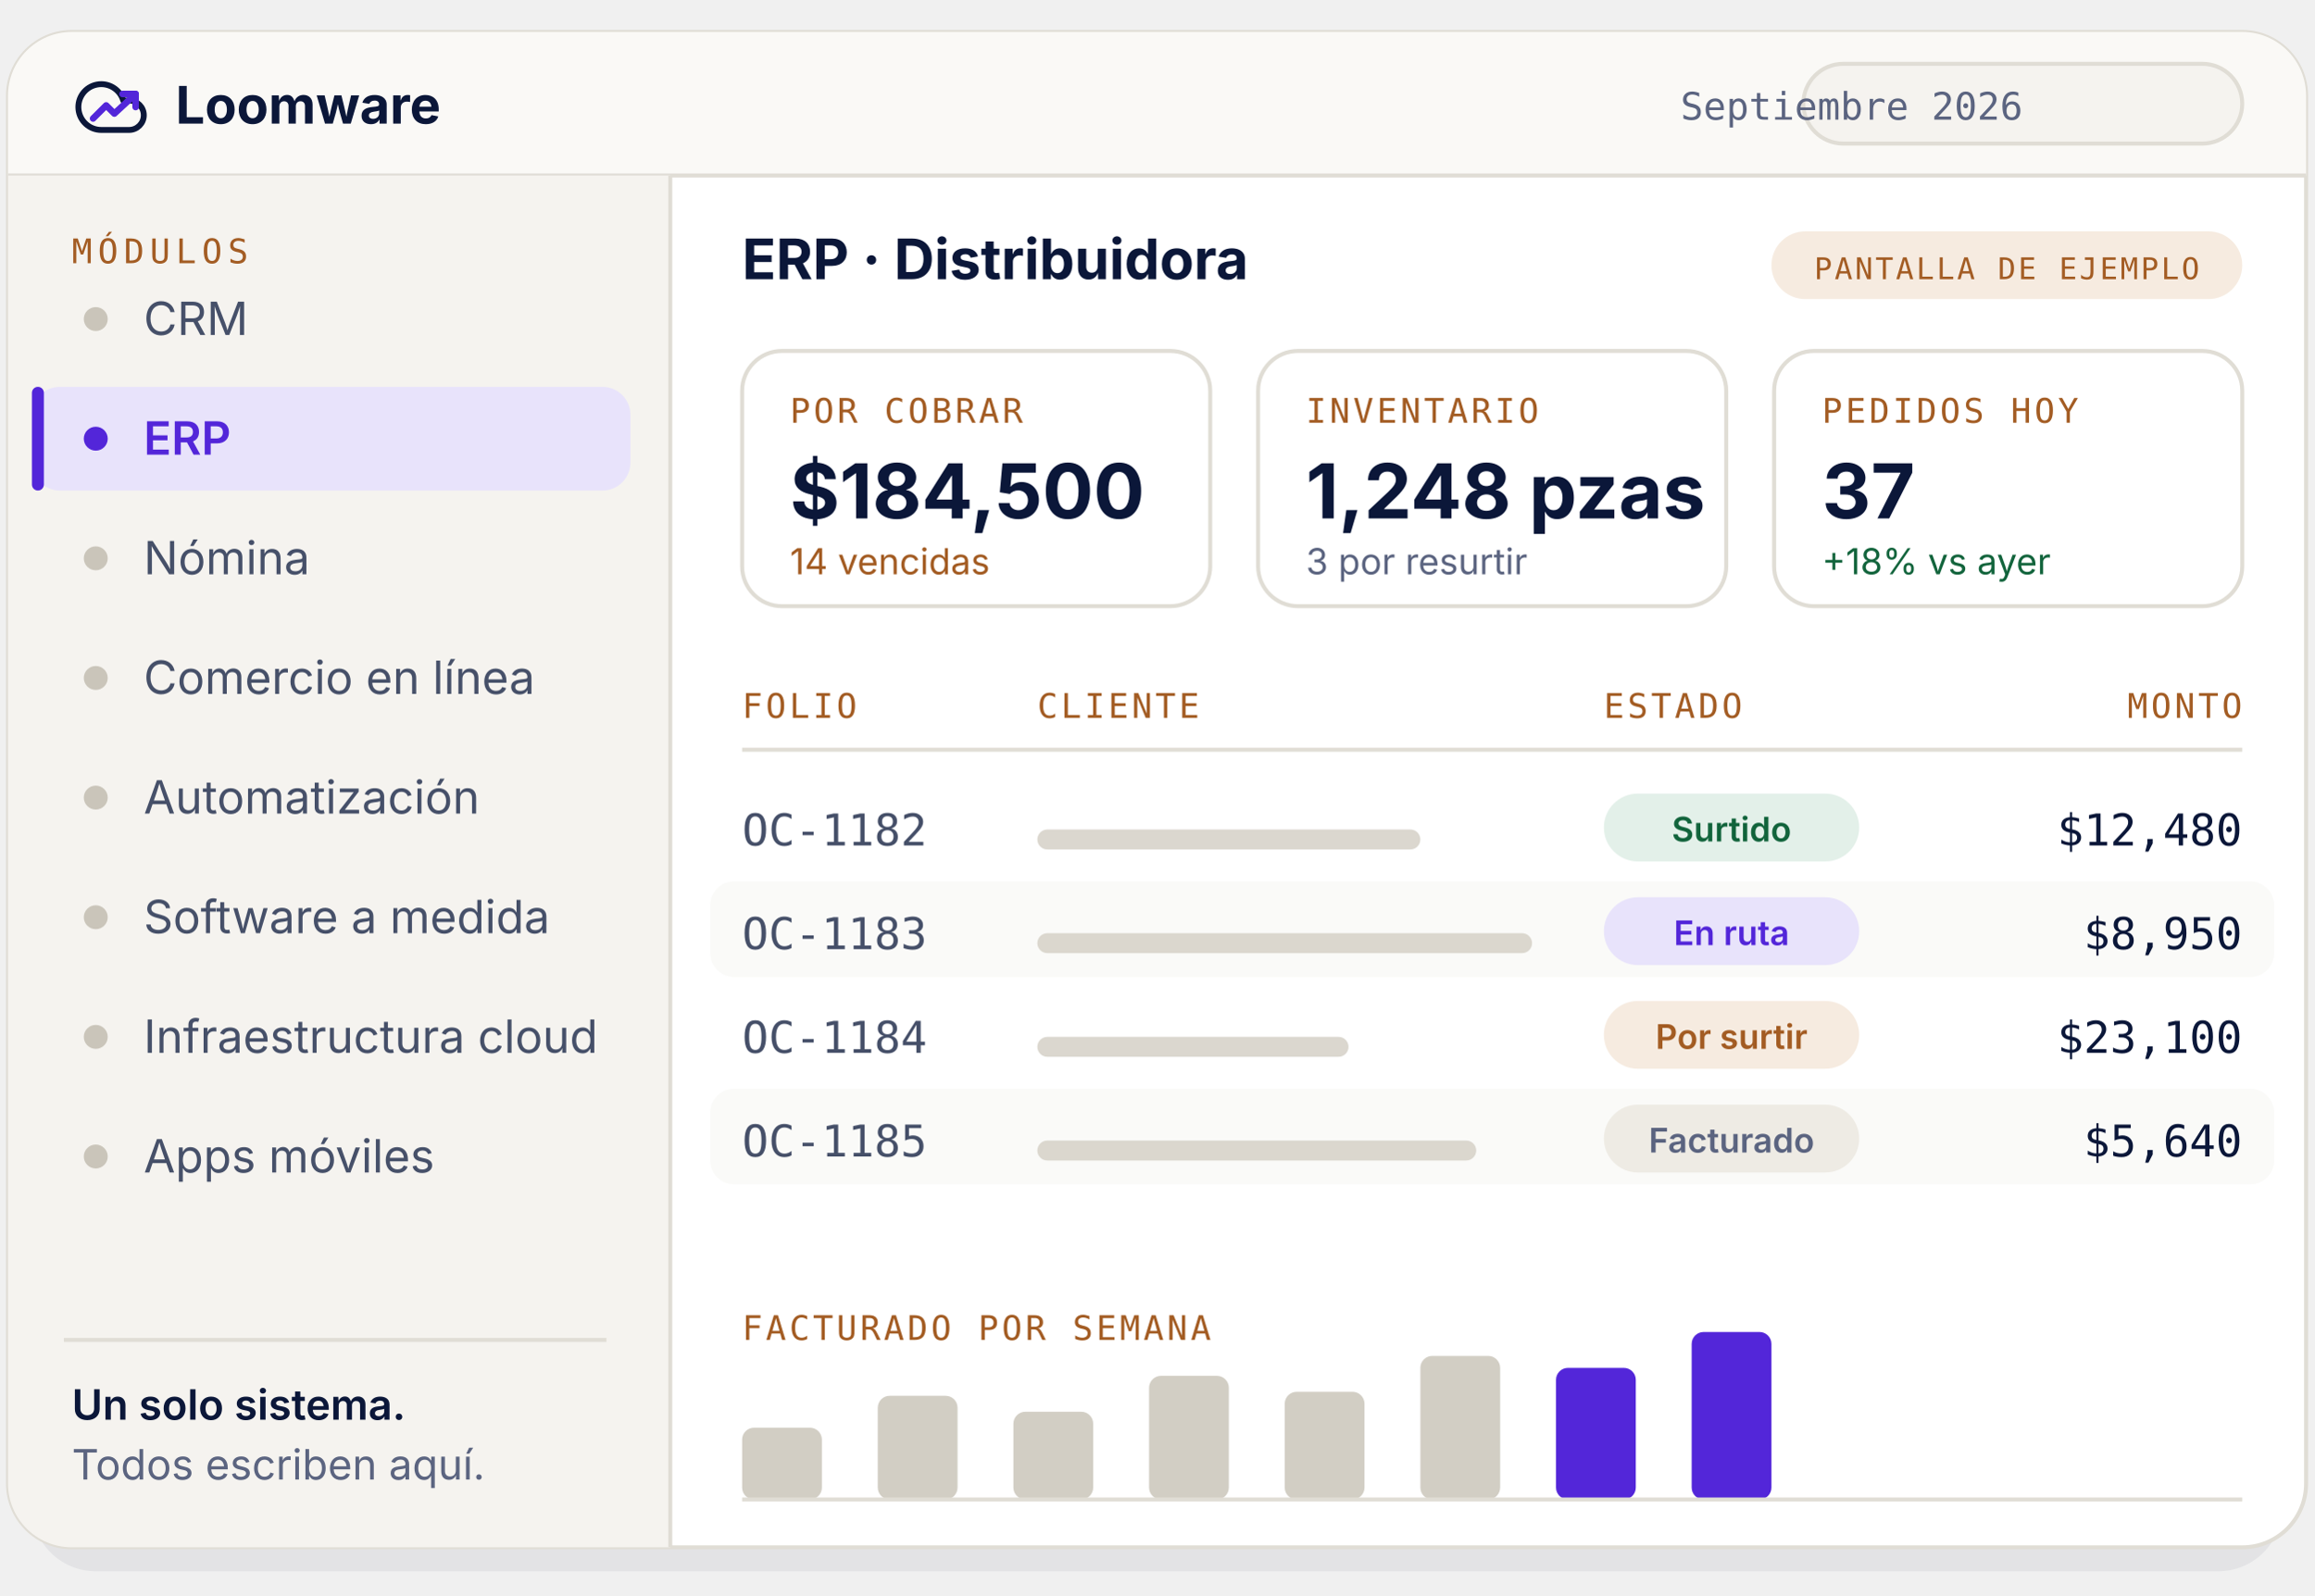
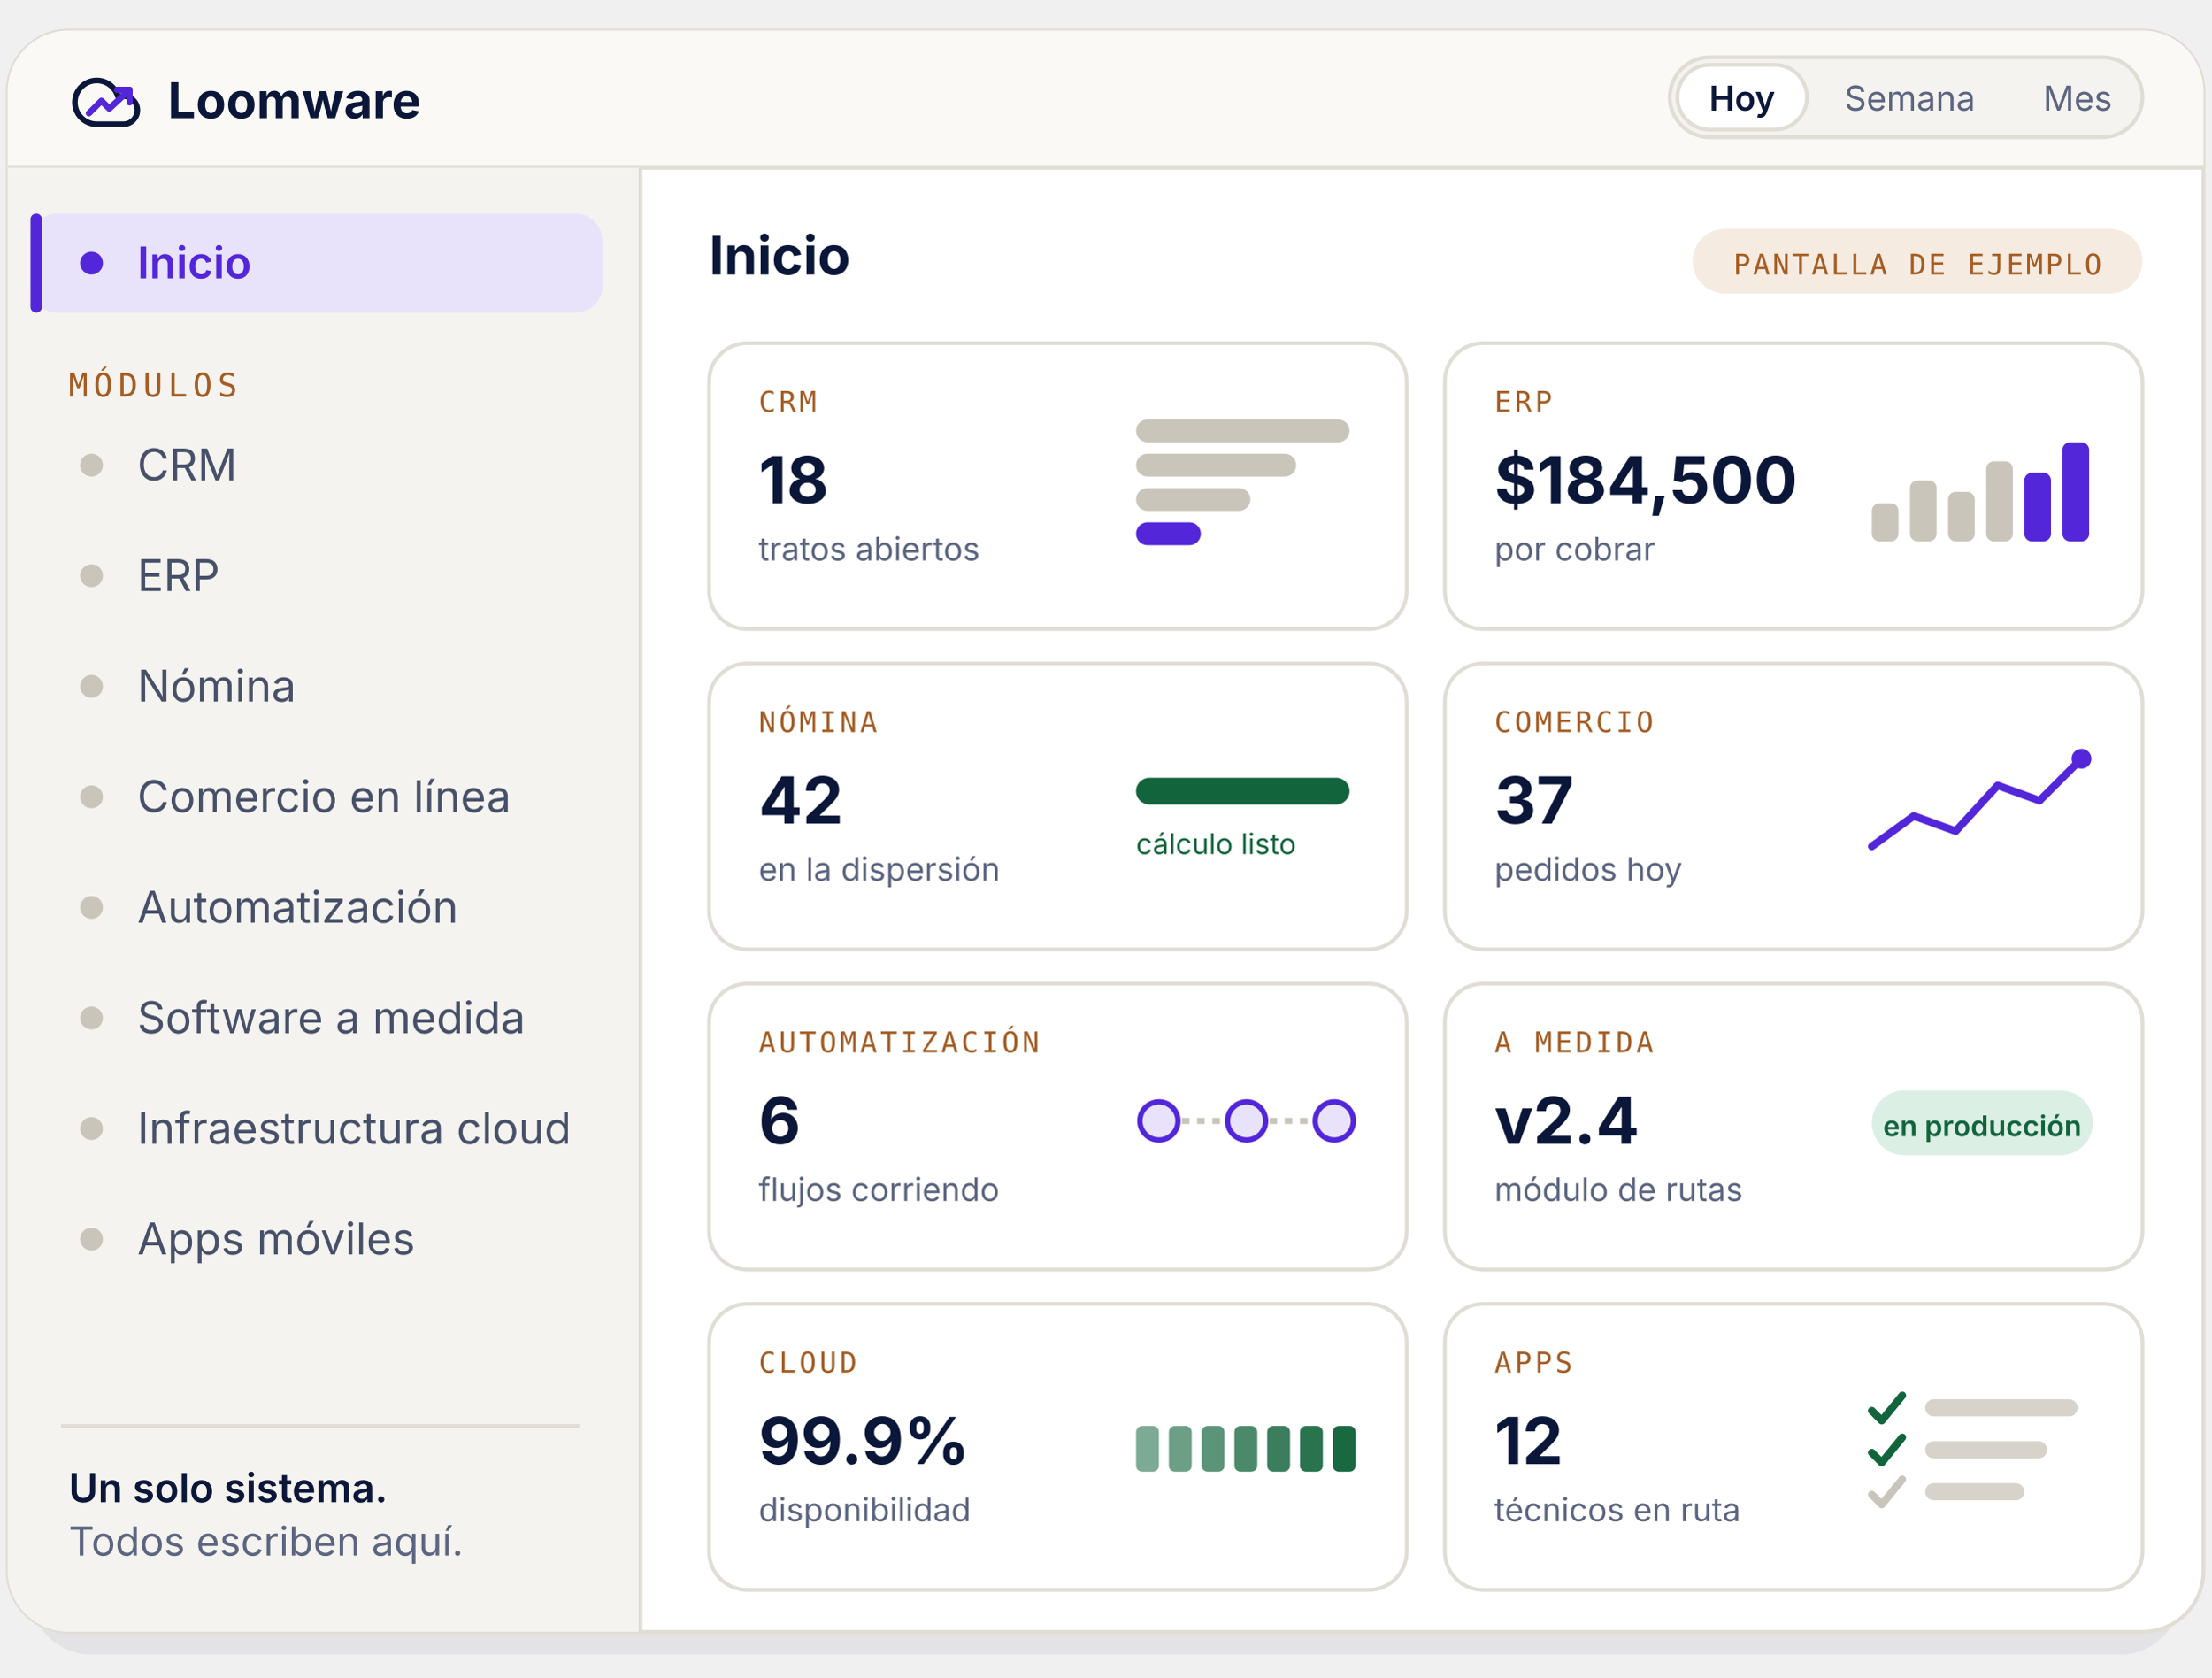
- <svg xmlns="http://www.w3.org/2000/svg" width="580" height="400" viewBox="0 0 580 400" role="img" aria-label="Pantalla de ejemplo de un sistema Loomware: los ocho módulos —CRM, ERP, nómina, comercio en línea, automatización, software a medida, infraestructura cloud y apps móviles— y el de ERP abierto, con el dinero por cobrar, el inventario, los pedidos del día y la facturación por semana.">
-   <rect x="8" y="18" width="564" height="376" rx="16" fill="#0b1739" opacity="0.06" />
-   <rect x="2" y="8" width="576" height="380" rx="16" fill="#ffffff" stroke="#e0ddd5" stroke-width="1" />
+ <svg xmlns="http://www.w3.org/2000/svg" width="580" height="440" viewBox="0 0 580 440" role="img" aria-label="Pantalla de ejemplo del inicio de un sistema Loomware: los ocho módulos —CRM, ERP, nómina, comercio en línea, automatización, software a medida, infraestructura cloud y apps móviles— cada uno con su propio dato: tratos abiertos, dinero por cobrar, gente en la dispersión, pedidos del día, flujos corriendo, el módulo a medida en producción, la disponibilidad y los técnicos en ruta.">
+   <rect x="8" y="18" width="564" height="416" rx="16" fill="#0b1739" opacity="0.06" />
+   <rect x="2" y="8" width="576" height="420" rx="16" fill="#ffffff" stroke="#e0ddd5" stroke-width="1" />
  <path d="M2 24a16 16 0 0 1 16-16h544a16 16 0 0 1 16 16v20H2Z" fill="#faf9f6" />
  <line x1="2" y1="44" x2="578" y2="44" stroke="#e0ddd5" stroke-width="1" />
  <g transform="translate(18 17) scale(0.82)">
    <path d="M17.5 19H9a7 7 0 1 1 6.71-9h1.79a4.5 4.5 0 1 1 0 9Z" fill="none" stroke="#0b1739" stroke-width="1.8" stroke-linejoin="round" />
    <path d="M6.5 15.5 10.5 11.5l2.5 2.5L19.5 8" fill="none" stroke="#5326d9" stroke-width="2" stroke-linecap="round" stroke-linejoin="round" />
    <path d="M15.5 8h4v4" fill="none" stroke="#5326d9" stroke-width="2" stroke-linecap="round" stroke-linejoin="round" />
  </g>
  <text x="44" y="31" font-family="Inter,system-ui,-apple-system,Segoe UI,sans-serif" font-size="13" font-weight="700" fill="#0b1739">Loomware</text>
-   <rect x="452" y="16" width="110" height="20" rx="10" fill="#f5f3ef" stroke="#e0ddd5" stroke-width="1" />
-   <text x="507" y="30" font-family="'Azeret Mono',ui-monospace,SFMono-Regular,Menlo,monospace" font-size="9.5" font-weight="400" fill="#5b6480" text-anchor="end">Septiembre 2026</text>
-   <path d="M2 44h166v344H18a16 16 0 0 1-16-16Z" fill="#f5f3ef" />
-   <line x1="168" y1="44" x2="168" y2="388" stroke="#e0ddd5" stroke-width="1" />
-   <text x="18" y="66" font-family="'Azeret Mono',ui-monospace,SFMono-Regular,Menlo,monospace" font-size="8.5" font-weight="500" fill="#a35c23" letter-spacing="1.4">MÓDULOS</text>
-   <circle cx="24" cy="80" r="3" fill="#cac5ba" />
-   <text x="36" y="84" font-family="Inter,system-ui,-apple-system,Segoe UI,sans-serif" font-size="11.5" font-weight="400" fill="#465069">CRM</text>
-   <rect x="8" y="97" width="150" height="26" rx="7" fill="#e8e3fb" />
-   <rect x="8" y="97" width="3" height="26" rx="1.5" fill="#5326d9" />
-   <circle cx="24" cy="110" r="3" fill="#5326d9" />
-   <text x="36" y="114" font-family="Inter,system-ui,-apple-system,Segoe UI,sans-serif" font-size="11.5" font-weight="600" fill="#5326d9">ERP</text>
-   <circle cx="24" cy="140" r="3" fill="#cac5ba" />
-   <text x="36" y="144" font-family="Inter,system-ui,-apple-system,Segoe UI,sans-serif" font-size="11.5" font-weight="400" fill="#465069">Nómina</text>
-   <circle cx="24" cy="170" r="3" fill="#cac5ba" />
-   <text x="36" y="174" font-family="Inter,system-ui,-apple-system,Segoe UI,sans-serif" font-size="11.5" font-weight="400" fill="#465069">Comercio en línea</text>
-   <circle cx="24" cy="200" r="3" fill="#cac5ba" />
-   <text x="36" y="204" font-family="Inter,system-ui,-apple-system,Segoe UI,sans-serif" font-size="11.5" font-weight="400" fill="#465069">Automatización</text>
-   <circle cx="24" cy="230" r="3" fill="#cac5ba" />
-   <text x="36" y="234" font-family="Inter,system-ui,-apple-system,Segoe UI,sans-serif" font-size="11.5" font-weight="400" fill="#465069">Software a medida</text>
-   <circle cx="24" cy="260" r="3" fill="#cac5ba" />
-   <text x="36" y="264" font-family="Inter,system-ui,-apple-system,Segoe UI,sans-serif" font-size="11.5" font-weight="400" fill="#465069">Infraestructura cloud</text>
-   <circle cx="24" cy="290" r="3" fill="#cac5ba" />
-   <text x="36" y="294" font-family="Inter,system-ui,-apple-system,Segoe UI,sans-serif" font-size="11.5" font-weight="400" fill="#465069">Apps móviles</text>
-   <line x1="16" y1="336" x2="152" y2="336" stroke="#e0ddd5" stroke-width="1" />
-   <text x="18" y="356" font-family="Inter,system-ui,-apple-system,Segoe UI,sans-serif" font-size="10.5" font-weight="600" fill="#0b1739">Un solo sistema.</text>
-   <text x="18" y="371" font-family="Inter,system-ui,-apple-system,Segoe UI,sans-serif" font-size="10.5" font-weight="400" fill="#5b6480">Todos escriben aquí.</text>
-   <text x="186" y="70" font-family="Inter,system-ui,-apple-system,Segoe UI,sans-serif" font-size="14" font-weight="700" fill="#0b1739">ERP · Distribuidora</text>
-   <rect x="444" y="58" width="118" height="17" rx="8.5" fill="#f6ebe0" />
-   <text x="503" y="70" font-family="'Azeret Mono',ui-monospace,SFMono-Regular,Menlo,monospace" font-size="7.5" font-weight="500" fill="#a35c23" letter-spacing="0.6" text-anchor="middle">PANTALLA DE EJEMPLO</text>
-   <rect x="186" y="88" width="117.333" height="64" rx="10" fill="#ffffff" stroke="#e0ddd5" stroke-width="1" />
-   <text x="198" y="106" font-family="'Azeret Mono',ui-monospace,SFMono-Regular,Menlo,monospace" font-size="8.5" font-weight="500" fill="#a35c23" letter-spacing="0.8">POR COBRAR</text>
-   <text x="198" y="130" font-family="Inter,system-ui,-apple-system,Segoe UI,sans-serif" font-size="19" font-weight="700" fill="#0b1739">$184,500</text>
-   <text x="198" y="144" font-family="Inter,system-ui,-apple-system,Segoe UI,sans-serif" font-size="9" font-weight="400" fill="#a35c23">14 vencidas</text>
-   <rect x="315.333" y="88" width="117.333" height="64" rx="10" fill="#ffffff" stroke="#e0ddd5" stroke-width="1" />
-   <text x="327.333" y="106" font-family="'Azeret Mono',ui-monospace,SFMono-Regular,Menlo,monospace" font-size="8.5" font-weight="500" fill="#a35c23" letter-spacing="0.8">INVENTARIO</text>
-   <text x="327.333" y="130" font-family="Inter,system-ui,-apple-system,Segoe UI,sans-serif" font-size="19" font-weight="700" fill="#0b1739">1,248 pzas</text>
-   <text x="327.333" y="144" font-family="Inter,system-ui,-apple-system,Segoe UI,sans-serif" font-size="9" font-weight="400" fill="#5b6480">3 por resurtir</text>
-   <rect x="444.667" y="88" width="117.333" height="64" rx="10" fill="#ffffff" stroke="#e0ddd5" stroke-width="1" />
-   <text x="456.667" y="106" font-family="'Azeret Mono',ui-monospace,SFMono-Regular,Menlo,monospace" font-size="8.5" font-weight="500" fill="#a35c23" letter-spacing="0.8">PEDIDOS HOY</text>
-   <text x="456.667" y="130" font-family="Inter,system-ui,-apple-system,Segoe UI,sans-serif" font-size="19" font-weight="700" fill="#0b1739">37</text>
-   <text x="456.667" y="144" font-family="Inter,system-ui,-apple-system,Segoe UI,sans-serif" font-size="9" font-weight="400" fill="#12643c">+18% vs ayer</text>
-   <text x="186" y="180" font-family="'Azeret Mono',ui-monospace,SFMono-Regular,Menlo,monospace" font-size="8.5" font-weight="500" fill="#a35c23" letter-spacing="0.8">FOLIO</text>
-   <text x="260" y="180" font-family="'Azeret Mono',ui-monospace,SFMono-Regular,Menlo,monospace" font-size="8.5" font-weight="500" fill="#a35c23" letter-spacing="0.8">CLIENTE</text>
-   <text x="402" y="180" font-family="'Azeret Mono',ui-monospace,SFMono-Regular,Menlo,monospace" font-size="8.5" font-weight="500" fill="#a35c23" letter-spacing="0.8">ESTADO</text>
-   <text x="562" y="180" font-family="'Azeret Mono',ui-monospace,SFMono-Regular,Menlo,monospace" font-size="8.5" font-weight="500" fill="#a35c23" letter-spacing="0.8" text-anchor="end">MONTO</text>
-   <line x1="186" y1="188" x2="562" y2="188" stroke="#e0ddd5" stroke-width="1" />
-   <text x="186" y="212" font-family="'Azeret Mono',ui-monospace,SFMono-Regular,Menlo,monospace" font-size="11" font-weight="400" fill="#465069">OC-1182</text>
-   <rect x="260" y="208" width="96" height="5" rx="2.5" fill="#d7d3ca" opacity="0.9" />
-   <rect x="402" y="199" width="64" height="17" rx="8.5" fill="#e3f0e9" />
-   <text x="434" y="211" font-family="Inter,system-ui,-apple-system,Segoe UI,sans-serif" font-size="8.5" font-weight="600" fill="#12643c" text-anchor="middle">Surtido</text>
-   <text x="562" y="212" font-family="'Azeret Mono',ui-monospace,SFMono-Regular,Menlo,monospace" font-size="11" font-weight="400" fill="#0b1739" text-anchor="end">$12,480</text>
-   <rect x="178" y="221" width="392" height="24" rx="6" fill="#fafaf8" />
-   <text x="186" y="238" font-family="'Azeret Mono',ui-monospace,SFMono-Regular,Menlo,monospace" font-size="11" font-weight="400" fill="#465069">OC-1183</text>
-   <rect x="260" y="234" width="124" height="5" rx="2.5" fill="#d7d3ca" opacity="0.9" />
-   <rect x="402" y="225" width="64" height="17" rx="8.5" fill="#e8e3fb" />
-   <text x="434" y="237" font-family="Inter,system-ui,-apple-system,Segoe UI,sans-serif" font-size="8.5" font-weight="600" fill="#5326d9" text-anchor="middle">En ruta</text>
-   <text x="562" y="238" font-family="'Azeret Mono',ui-monospace,SFMono-Regular,Menlo,monospace" font-size="11" font-weight="400" fill="#0b1739" text-anchor="end">$8,950</text>
-   <text x="186" y="264" font-family="'Azeret Mono',ui-monospace,SFMono-Regular,Menlo,monospace" font-size="11" font-weight="400" fill="#465069">OC-1184</text>
-   <rect x="260" y="260" width="78" height="5" rx="2.5" fill="#d7d3ca" opacity="0.9" />
-   <rect x="402" y="251" width="64" height="17" rx="8.5" fill="#f6ebe0" />
-   <text x="434" y="263" font-family="Inter,system-ui,-apple-system,Segoe UI,sans-serif" font-size="8.5" font-weight="600" fill="#a35c23" text-anchor="middle">Por surtir</text>
-   <text x="562" y="264" font-family="'Azeret Mono',ui-monospace,SFMono-Regular,Menlo,monospace" font-size="11" font-weight="400" fill="#0b1739" text-anchor="end">$23,100</text>
-   <rect x="178" y="273" width="392" height="24" rx="6" fill="#fafaf8" />
-   <text x="186" y="290" font-family="'Azeret Mono',ui-monospace,SFMono-Regular,Menlo,monospace" font-size="11" font-weight="400" fill="#465069">OC-1185</text>
-   <rect x="260" y="286" width="110" height="5" rx="2.5" fill="#d7d3ca" opacity="0.9" />
-   <rect x="402" y="277" width="64" height="17" rx="8.5" fill="#eeebe4" />
-   <text x="434" y="289" font-family="Inter,system-ui,-apple-system,Segoe UI,sans-serif" font-size="8.5" font-weight="600" fill="#5b6480" text-anchor="middle">Facturado</text>
-   <text x="562" y="290" font-family="'Azeret Mono',ui-monospace,SFMono-Regular,Menlo,monospace" font-size="11" font-weight="400" fill="#0b1739" text-anchor="end">$5,640</text>
-   <text x="186" y="336" font-family="'Azeret Mono',ui-monospace,SFMono-Regular,Menlo,monospace" font-size="8.5" font-weight="500" fill="#a35c23" letter-spacing="0.8">FACTURADO POR SEMANA</text>
-   <rect x="186" y="358" width="20" height="18" rx="3" fill="#cac5ba" opacity="0.85" />
-   <rect x="220" y="350" width="20" height="26" rx="3" fill="#cac5ba" opacity="0.85" />
-   <rect x="254" y="354" width="20" height="22" rx="3" fill="#cac5ba" opacity="0.85" />
-   <rect x="288" y="345" width="20" height="31" rx="3" fill="#cac5ba" opacity="0.85" />
-   <rect x="322" y="349" width="20" height="27" rx="3" fill="#cac5ba" opacity="0.85" />
-   <rect x="356" y="340" width="20" height="36" rx="3" fill="#cac5ba" opacity="0.85" />
-   <rect x="390" y="343" width="20" height="33" rx="3" fill="#5326d9" />
-   <rect x="424" y="334" width="20" height="42" rx="3" fill="#5326d9" />
-   <line x1="186" y1="376" x2="562" y2="376" stroke="#e0ddd5" stroke-width="1" />
+   <rect x="438" y="15" width="124" height="21" rx="10.5" fill="#f5f3ef" stroke="#e0ddd5" stroke-width="1" />
+   <rect x="440" y="17" width="34" height="17" rx="8.5" fill="#ffffff" stroke="#e0ddd5" stroke-width="1" />
+   <text x="457" y="29" font-family="Inter,system-ui,-apple-system,Segoe UI,sans-serif" font-size="9" font-weight="600" fill="#0b1739" text-anchor="middle">Hoy</text>
+   <text x="501" y="29" font-family="Inter,system-ui,-apple-system,Segoe UI,sans-serif" font-size="9" font-weight="400" fill="#5b6480" text-anchor="middle">Semana</text>
+   <text x="545" y="29" font-family="Inter,system-ui,-apple-system,Segoe UI,sans-serif" font-size="9" font-weight="400" fill="#5b6480" text-anchor="middle">Mes</text>
+   <path d="M2 44h166v384H18a16 16 0 0 1-16-16Z" fill="#f5f3ef" />
+   <line x1="168" y1="44" x2="168" y2="428" stroke="#e0ddd5" stroke-width="1" />
+   <rect x="8" y="56" width="150" height="26" rx="7" fill="#e8e3fb" />
+   <rect x="8" y="56" width="3" height="26" rx="1.5" fill="#5326d9" />
+   <circle cx="24" cy="69" r="3" fill="#5326d9" />
+   <text x="36" y="73" font-family="Inter,system-ui,-apple-system,Segoe UI,sans-serif" font-size="11.5" font-weight="600" fill="#5326d9">Inicio</text>
+   <text x="18" y="104" font-family="'Azeret Mono',ui-monospace,SFMono-Regular,Menlo,monospace" font-size="8.5" font-weight="500" fill="#a35c23" letter-spacing="1.4">MÓDULOS</text>
+   <circle cx="24" cy="122" r="3" fill="#cac5ba" />
+   <text x="36" y="126" font-family="Inter,system-ui,-apple-system,Segoe UI,sans-serif" font-size="11.5" font-weight="400" fill="#465069">CRM</text>
+   <circle cx="24" cy="151" r="3" fill="#cac5ba" />
+   <text x="36" y="155" font-family="Inter,system-ui,-apple-system,Segoe UI,sans-serif" font-size="11.5" font-weight="400" fill="#465069">ERP</text>
+   <circle cx="24" cy="180" r="3" fill="#cac5ba" />
+   <text x="36" y="184" font-family="Inter,system-ui,-apple-system,Segoe UI,sans-serif" font-size="11.5" font-weight="400" fill="#465069">Nómina</text>
+   <circle cx="24" cy="209" r="3" fill="#cac5ba" />
+   <text x="36" y="213" font-family="Inter,system-ui,-apple-system,Segoe UI,sans-serif" font-size="11.5" font-weight="400" fill="#465069">Comercio en línea</text>
+   <circle cx="24" cy="238" r="3" fill="#cac5ba" />
+   <text x="36" y="242" font-family="Inter,system-ui,-apple-system,Segoe UI,sans-serif" font-size="11.5" font-weight="400" fill="#465069">Automatización</text>
+   <circle cx="24" cy="267" r="3" fill="#cac5ba" />
+   <text x="36" y="271" font-family="Inter,system-ui,-apple-system,Segoe UI,sans-serif" font-size="11.5" font-weight="400" fill="#465069">Software a medida</text>
+   <circle cx="24" cy="296" r="3" fill="#cac5ba" />
+   <text x="36" y="300" font-family="Inter,system-ui,-apple-system,Segoe UI,sans-serif" font-size="11.5" font-weight="400" fill="#465069">Infraestructura cloud</text>
+   <circle cx="24" cy="325" r="3" fill="#cac5ba" />
+   <text x="36" y="329" font-family="Inter,system-ui,-apple-system,Segoe UI,sans-serif" font-size="11.5" font-weight="400" fill="#465069">Apps móviles</text>
+   <line x1="16" y1="374" x2="152" y2="374" stroke="#e0ddd5" stroke-width="1" />
+   <text x="18" y="394" font-family="Inter,system-ui,-apple-system,Segoe UI,sans-serif" font-size="10.5" font-weight="600" fill="#0b1739">Un solo sistema.</text>
+   <text x="18" y="408" font-family="Inter,system-ui,-apple-system,Segoe UI,sans-serif" font-size="10.5" font-weight="400" fill="#5b6480">Todos escriben aquí.</text>
+   <text x="186" y="72" font-family="Inter,system-ui,-apple-system,Segoe UI,sans-serif" font-size="14" font-weight="700" fill="#0b1739">Inicio</text>
+   <rect x="444" y="60" width="118" height="17" rx="8.5" fill="#f6ebe0" />
+   <text x="503" y="72" font-family="'Azeret Mono',ui-monospace,SFMono-Regular,Menlo,monospace" font-size="7.5" font-weight="500" fill="#a35c23" letter-spacing="0.6" text-anchor="middle">PANTALLA DE EJEMPLO</text>
+   <rect x="186" y="90" width="183" height="75" rx="10" fill="#ffffff" stroke="#e0ddd5" stroke-width="1" />
+   <text x="199" y="108" font-family="'Azeret Mono',ui-monospace,SFMono-Regular,Menlo,monospace" font-size="7.5" font-weight="500" fill="#a35c23" letter-spacing="0.8">CRM</text>
+   <text x="199" y="132" font-family="Inter,system-ui,-apple-system,Segoe UI,sans-serif" font-size="17" font-weight="700" fill="#0b1739">18</text>
+   <text x="199" y="147" font-family="Inter,system-ui,-apple-system,Segoe UI,sans-serif" font-size="8.5" font-weight="400" fill="#5b6480">tratos abiertos</text>
+   <rect x="298" y="110" width="56" height="6" rx="3" fill="#cac5ba" />
+   <rect x="298" y="119" width="42" height="6" rx="3" fill="#cac5ba" />
+   <rect x="298" y="128" width="30" height="6" rx="3" fill="#cac5ba" />
+   <rect x="298" y="137" width="17" height="6" rx="3" fill="#5326d9" />
+   <rect x="379" y="90" width="183" height="75" rx="10" fill="#ffffff" stroke="#e0ddd5" stroke-width="1" />
+   <text x="392" y="108" font-family="'Azeret Mono',ui-monospace,SFMono-Regular,Menlo,monospace" font-size="7.5" font-weight="500" fill="#a35c23" letter-spacing="0.8">ERP</text>
+   <text x="392" y="132" font-family="Inter,system-ui,-apple-system,Segoe UI,sans-serif" font-size="17" font-weight="700" fill="#0b1739">$184,500</text>
+   <text x="392" y="147" font-family="Inter,system-ui,-apple-system,Segoe UI,sans-serif" font-size="8.5" font-weight="400" fill="#5b6480">por cobrar</text>
+   <rect x="491" y="132" width="7" height="10" rx="2" fill="#cac5ba" />
+   <rect x="501" y="126" width="7" height="16" rx="2" fill="#cac5ba" />
+   <rect x="511" y="129" width="7" height="13" rx="2" fill="#cac5ba" />
+   <rect x="521" y="121" width="7" height="21" rx="2" fill="#cac5ba" />
+   <rect x="531" y="124" width="7" height="18" rx="2" fill="#5326d9" />
+   <rect x="541" y="116" width="7" height="26" rx="2" fill="#5326d9" />
+   <rect x="186" y="174" width="183" height="75" rx="10" fill="#ffffff" stroke="#e0ddd5" stroke-width="1" />
+   <text x="199" y="192" font-family="'Azeret Mono',ui-monospace,SFMono-Regular,Menlo,monospace" font-size="7.5" font-weight="500" fill="#a35c23" letter-spacing="0.8">NÓMINA</text>
+   <text x="199" y="216" font-family="Inter,system-ui,-apple-system,Segoe UI,sans-serif" font-size="17" font-weight="700" fill="#0b1739">42</text>
+   <text x="199" y="231" font-family="Inter,system-ui,-apple-system,Segoe UI,sans-serif" font-size="8.5" font-weight="400" fill="#5b6480">en la dispersión</text>
+   <rect x="298" y="204" width="56" height="7" rx="3.5" fill="#e0ddd5" />
+   <rect x="298" y="204" width="56" height="7" rx="3.5" fill="#12643c" />
+   <text x="298" y="224" font-family="Inter,system-ui,-apple-system,Segoe UI,sans-serif" font-size="7.5" font-weight="400" fill="#12643c">cálculo listo</text>
+   <rect x="379" y="174" width="183" height="75" rx="10" fill="#ffffff" stroke="#e0ddd5" stroke-width="1" />
+   <text x="392" y="192" font-family="'Azeret Mono',ui-monospace,SFMono-Regular,Menlo,monospace" font-size="7.5" font-weight="500" fill="#a35c23" letter-spacing="0.8">COMERCIO</text>
+   <text x="392" y="216" font-family="Inter,system-ui,-apple-system,Segoe UI,sans-serif" font-size="17" font-weight="700" fill="#0b1739">37</text>
+   <text x="392" y="231" font-family="Inter,system-ui,-apple-system,Segoe UI,sans-serif" font-size="8.5" font-weight="400" fill="#5b6480">pedidos hoy</text>
+   <polyline points="491,222 502,214 513,218 524,206 535,210 546,199" fill="none" stroke="#5326d9" stroke-width="2" stroke-linecap="round" stroke-linejoin="round" />
+   <circle cx="546" cy="199" r="2.6" fill="#5326d9" />
+   <rect x="186" y="258" width="183" height="75" rx="10" fill="#ffffff" stroke="#e0ddd5" stroke-width="1" />
+   <text x="199" y="276" font-family="'Azeret Mono',ui-monospace,SFMono-Regular,Menlo,monospace" font-size="7.5" font-weight="500" fill="#a35c23" letter-spacing="0.8">AUTOMATIZACIÓN</text>
+   <text x="199" y="300" font-family="Inter,system-ui,-apple-system,Segoe UI,sans-serif" font-size="17" font-weight="700" fill="#0b1739">6</text>
+   <text x="199" y="315" font-family="Inter,system-ui,-apple-system,Segoe UI,sans-serif" font-size="8.5" font-weight="400" fill="#5b6480">flujos corriendo</text>
+   <circle cx="304" cy="294" r="5" fill="#e8e3fb" stroke="#5326d9" stroke-width="1.4" />
+   <line x1="310" y1="294" x2="320" y2="294" stroke="#cac5ba" stroke-width="1.6" stroke-dasharray="2 2" />
+   <circle cx="327" cy="294" r="5" fill="#e8e3fb" stroke="#5326d9" stroke-width="1.4" />
+   <line x1="333" y1="294" x2="343" y2="294" stroke="#cac5ba" stroke-width="1.6" stroke-dasharray="2 2" />
+   <circle cx="350" cy="294" r="5" fill="#e8e3fb" stroke="#5326d9" stroke-width="1.4" />
+   <rect x="379" y="258" width="183" height="75" rx="10" fill="#ffffff" stroke="#e0ddd5" stroke-width="1" />
+   <text x="392" y="276" font-family="'Azeret Mono',ui-monospace,SFMono-Regular,Menlo,monospace" font-size="7.5" font-weight="500" fill="#a35c23" letter-spacing="0.8">A MEDIDA</text>
+   <text x="392" y="300" font-family="Inter,system-ui,-apple-system,Segoe UI,sans-serif" font-size="17" font-weight="700" fill="#0b1739">v2.4</text>
+   <text x="392" y="315" font-family="Inter,system-ui,-apple-system,Segoe UI,sans-serif" font-size="8.5" font-weight="400" fill="#5b6480">módulo de rutas</text>
+   <rect x="491" y="286" width="58" height="17" rx="8.5" fill="#dcefe5" />
+   <text x="520" y="298" font-family="Inter,system-ui,-apple-system,Segoe UI,sans-serif" font-size="7.5" font-weight="600" fill="#12643c" text-anchor="middle">en producción</text>
+   <rect x="186" y="342" width="183" height="75" rx="10" fill="#ffffff" stroke="#e0ddd5" stroke-width="1" />
+   <text x="199" y="360" font-family="'Azeret Mono',ui-monospace,SFMono-Regular,Menlo,monospace" font-size="7.5" font-weight="500" fill="#a35c23" letter-spacing="0.8">CLOUD</text>
+   <text x="199" y="384" font-family="Inter,system-ui,-apple-system,Segoe UI,sans-serif" font-size="17" font-weight="700" fill="#0b1739">99.9%</text>
+   <text x="199" y="399" font-family="Inter,system-ui,-apple-system,Segoe UI,sans-serif" font-size="8.5" font-weight="400" fill="#5b6480">disponibilidad</text>
+   <rect x="298" y="374" width="6" height="12" rx="1.6" fill="#12643c" opacity="0.55" />
+   <rect x="306.6" y="374" width="6" height="12" rx="1.6" fill="#12643c" opacity="0.62" />
+   <rect x="315.2" y="374" width="6" height="12" rx="1.6" fill="#12643c" opacity="0.69" />
+   <rect x="323.8" y="374" width="6" height="12" rx="1.6" fill="#12643c" opacity="0.76" />
+   <rect x="332.4" y="374" width="6" height="12" rx="1.6" fill="#12643c" opacity="0.83" />
+   <rect x="341" y="374" width="6" height="12" rx="1.6" fill="#12643c" opacity="0.9" />
+   <rect x="349.6" y="374" width="6" height="12" rx="1.6" fill="#12643c" opacity="0.97" />
+   <rect x="379" y="342" width="183" height="75" rx="10" fill="#ffffff" stroke="#e0ddd5" stroke-width="1" />
+   <text x="392" y="360" font-family="'Azeret Mono',ui-monospace,SFMono-Regular,Menlo,monospace" font-size="7.5" font-weight="500" fill="#a35c23" letter-spacing="0.8">APPS</text>
+   <text x="392" y="384" font-family="Inter,system-ui,-apple-system,Segoe UI,sans-serif" font-size="17" font-weight="700" fill="#0b1739">12</text>
+   <text x="392" y="399" font-family="Inter,system-ui,-apple-system,Segoe UI,sans-serif" font-size="8.5" font-weight="400" fill="#5b6480">técnicos en ruta</text>
+   <path d="M491 370l2.6 2.6L499 366" fill="none" stroke="#12643c" stroke-width="2" stroke-linecap="round" stroke-linejoin="round" />
+   <rect x="505" y="367" width="40" height="4.5" rx="2.25" fill="#d7d3ca" />
+   <path d="M491 381l2.6 2.6L499 377" fill="none" stroke="#12643c" stroke-width="2" stroke-linecap="round" stroke-linejoin="round" />
+   <rect x="505" y="378" width="32" height="4.5" rx="2.25" fill="#d7d3ca" />
+   <path d="M491 392l2.6 2.6L499 388" fill="none" stroke="#cac5ba" stroke-width="2" stroke-linecap="round" stroke-linejoin="round" />
+   <rect x="505" y="389" width="26" height="4.5" rx="2.25" fill="#d7d3ca" />
</svg>
